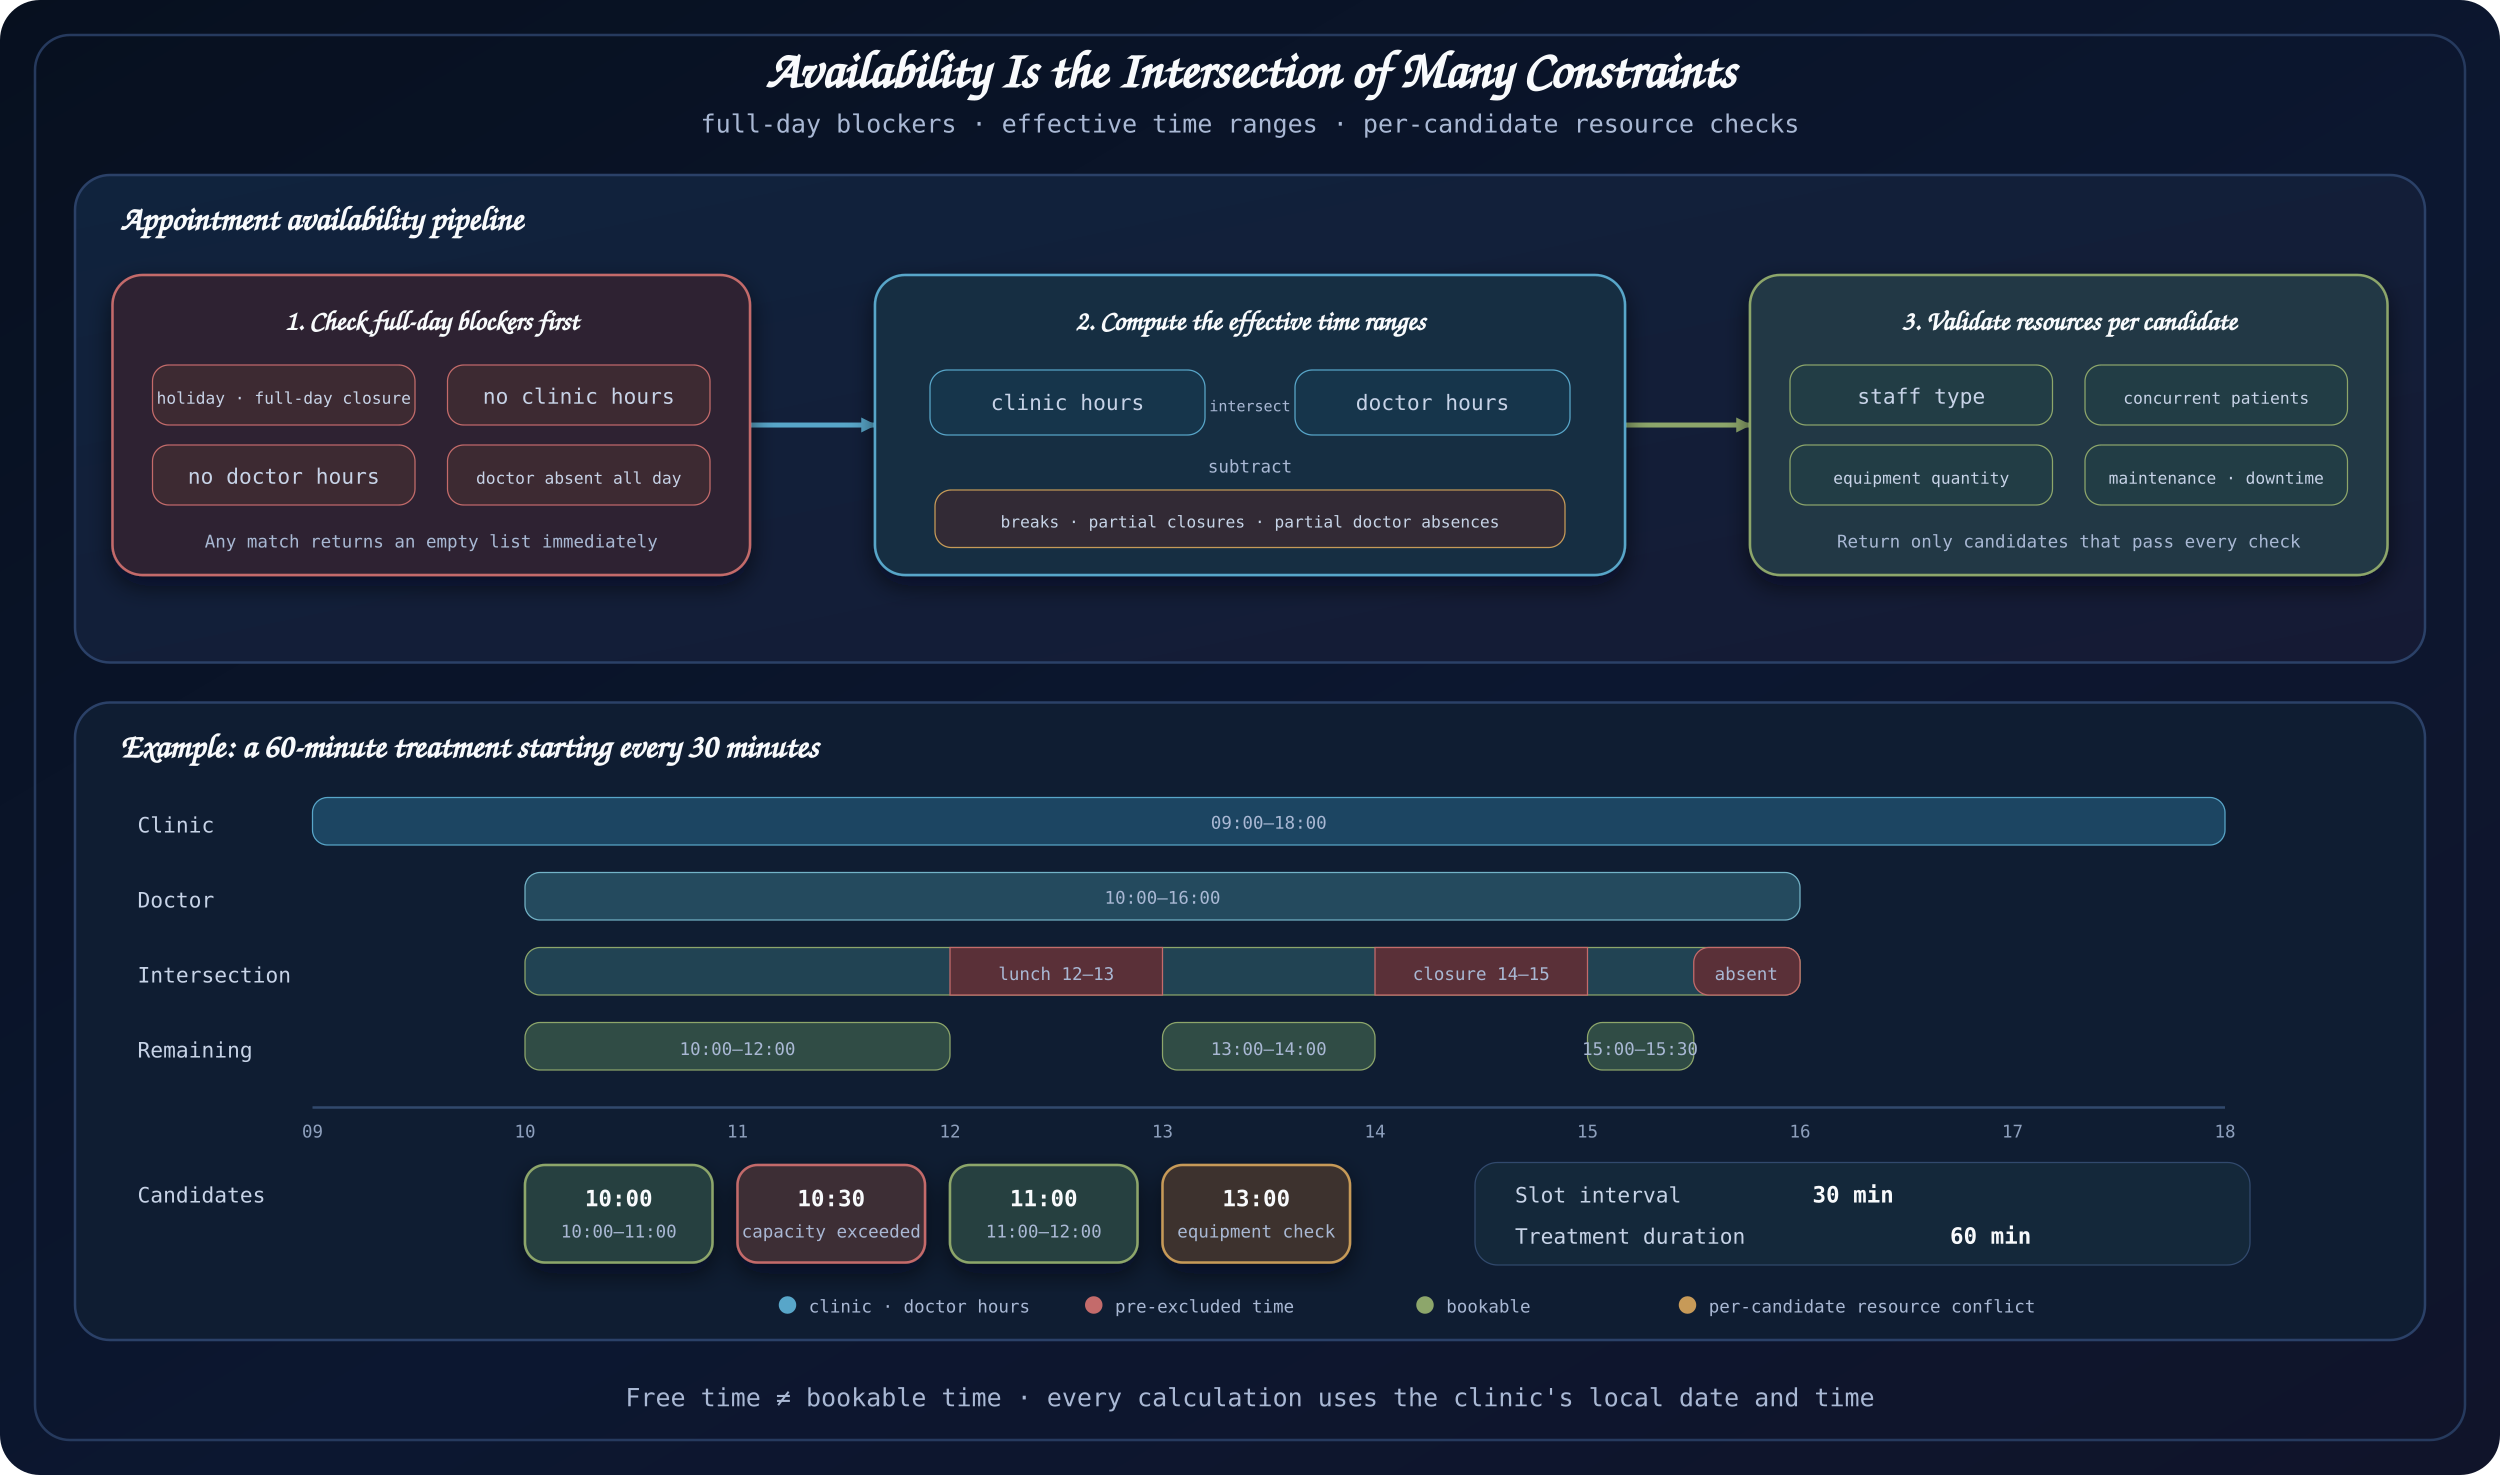
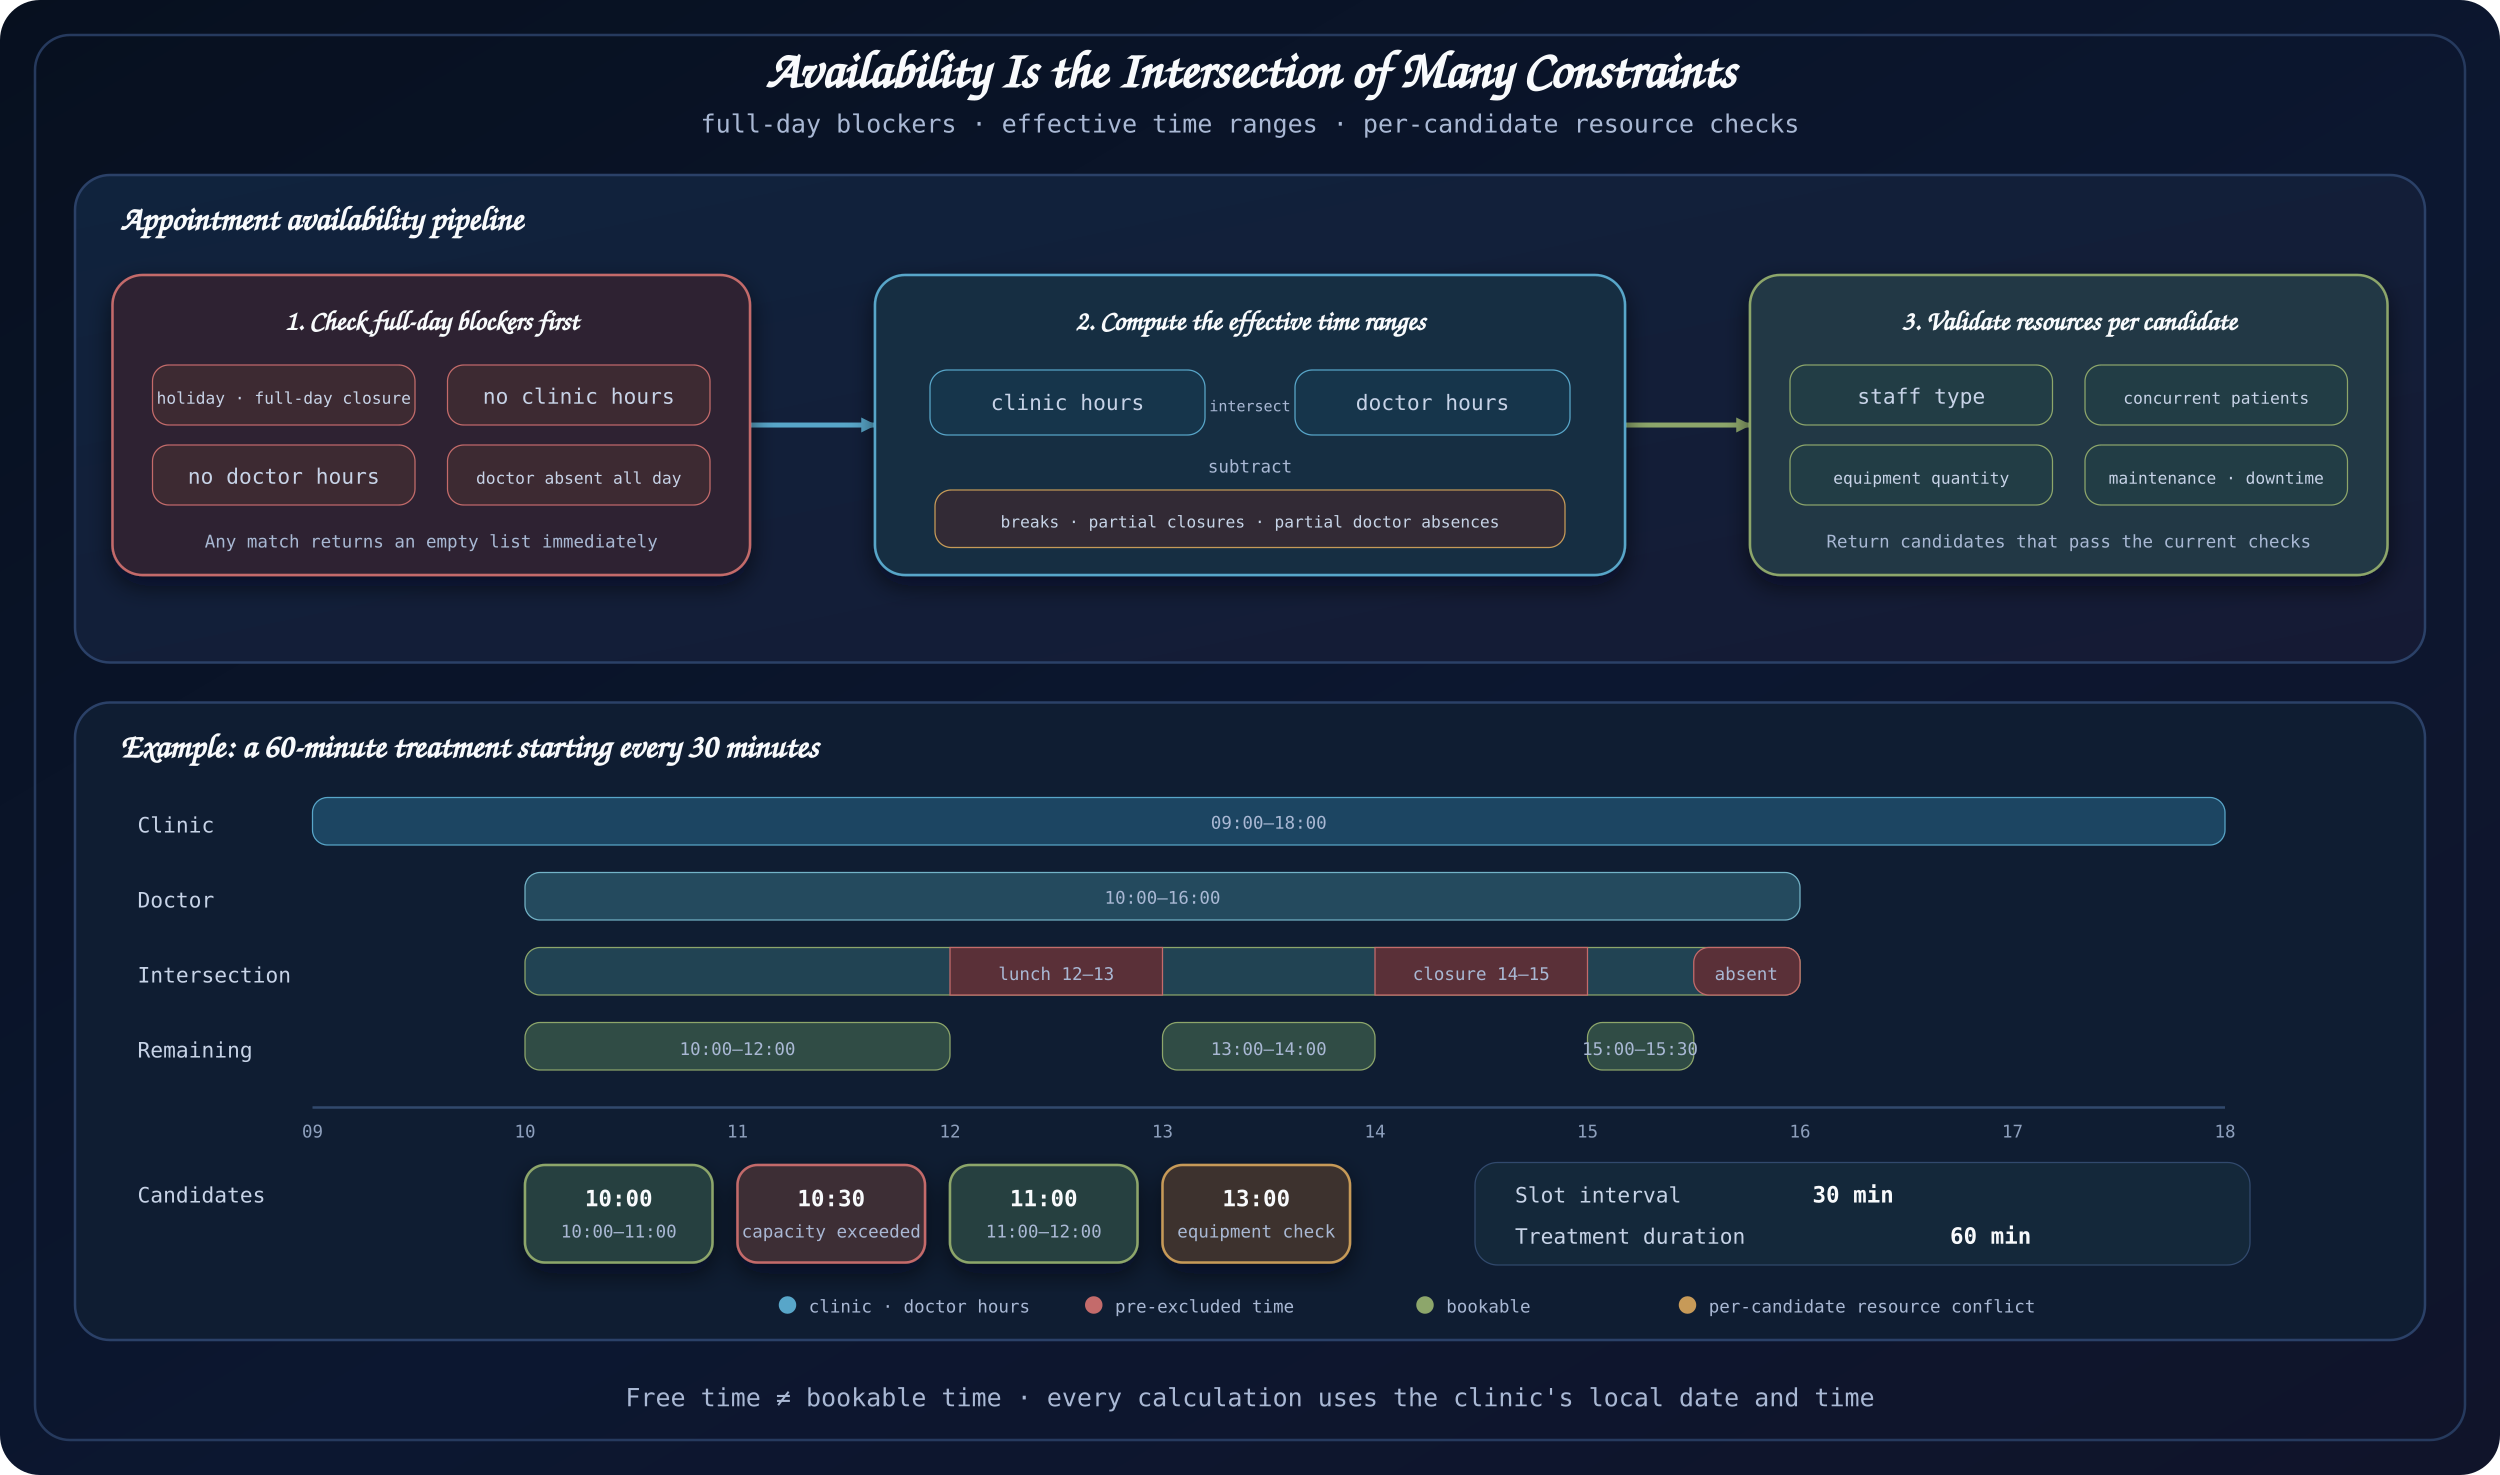
<svg xmlns="http://www.w3.org/2000/svg" width="2000" height="1180" viewBox="0 0 2000 1180" role="img" aria-labelledby="title desc">
  <defs>
    <linearGradient id="canvas" x1="0" y1="0" x2="1" y2="1">
      <stop offset="0" stop-color="#07101f" />
      <stop offset="0.55" stop-color="#0c1730" />
      <stop offset="1" stop-color="#10142a" />
    </linearGradient>
    <linearGradient id="panel" x1="0" y1="0" x2="1" y2="1">
      <stop offset="0" stop-color="#10233d" />
      <stop offset="1" stop-color="#151a34" />
    </linearGradient>
    <filter id="shadow" x="-20%" y="-20%" width="140%" height="150%">
      <feDropShadow dx="0" dy="8" stdDeviation="10" flood-color="#020617" flood-opacity="0.58" />
    </filter>
    <marker id="arrowBlue" markerWidth="14" markerHeight="14" refX="12" refY="7" orient="auto" markerUnits="userSpaceOnUse">
      <path d="M 1 1 L 13 7 L 1 13 Z" fill="#58a6c9" />
    </marker>
    <marker id="arrowGreen" markerWidth="14" markerHeight="14" refX="12" refY="7" orient="auto" markerUnits="userSpaceOnUse">
      <path d="M 1 1 L 13 7 L 1 13 Z" fill="#8da66b" />
    </marker>
    <style>
      .title { font-family: 'Architects Daughter', cursive; font-size: 42px; font-weight: 700; fill: #f8fafc; }
      .subtitle { font-family: 'Comic Mono', monospace; font-size: 20px; fill: #a9b8d4; }
      .panel-title { font-family: 'Architects Daughter', cursive; font-size: 27px; font-weight: 700; fill: #f8fafc; }
      .card-title { font-family: 'Architects Daughter', cursive; font-size: 22px; font-weight: 700; fill: #f8fafc; }
      .body { font-family: 'Comic Mono', monospace; font-size: 17px; fill: #c7d3e7; }
      .body-tight { font-family: 'Comic Mono', monospace; font-size: 13px; fill: #c7d3e7; }
      .mono { font-family: 'Comic Mono', monospace; font-size: 18px; font-weight: 700; fill: #f8fafc; }
      .small { font-family: 'Comic Mono', monospace; font-size: 14px; fill: #a9b8d4; }
      .micro { font-family: 'Comic Mono', monospace; font-size: 12px; fill: #a9b8d4; }
      .tick { font-family: 'Comic Mono', monospace; font-size: 14px; fill: #8ea0bd; }
      .connector { fill: none; stroke-linecap: round; stroke-linejoin: round; stroke-width: 4; }
      .primary { stroke: #58a6c9; marker-end: url(#arrowBlue); }
      .accepted { stroke: #8da66b; marker-end: url(#arrowGreen); }
    </style>
  </defs>
  <rect width="2000" height="1180" rx="32" fill="url(#canvas)" />
  <rect x="28" y="28" width="1944" height="1124" rx="28" fill="none" stroke="#263a5e" stroke-width="2" />
  <text class="title" x="1000" y="70" text-anchor="middle">Availability Is the Intersection of Many Constraints</text>
  <text class="subtitle" x="1000" y="106" text-anchor="middle">full-day blockers · effective time ranges · per-candidate resource checks</text>
  <g>
    <rect x="60" y="140" width="1880" height="390" rx="28" fill="url(#panel)" stroke="#2b4168" stroke-width="2" />
    <text class="panel-title" x="96" y="184">Appointment availability pipeline</text>
    <path class="connector primary" data-connector="blockers-effective" d="M 600 340 H 700" />
    <path class="connector accepted" data-connector="effective-candidates" d="M 1300 340 H 1400" />
    <g filter="url(#shadow)">
      <rect class="card" x="90" y="220" width="510" height="240" rx="24" fill="#2d2432" stroke="#c46b6b" stroke-width="2" />
      <text class="card-title" x="345" y="264" text-anchor="middle">1. Check full-day blockers first</text>
      <rect x="122" y="292" width="210" height="48" rx="13" fill="#3d2931" stroke="#c46b6b" />
      <text class="body-tight" x="227" y="323" text-anchor="middle">holiday · full-day closure</text>
      <rect x="358" y="292" width="210" height="48" rx="13" fill="#3d2931" stroke="#c46b6b" />
      <text class="body" x="463" y="323" text-anchor="middle">no clinic hours</text>
      <rect x="122" y="356" width="210" height="48" rx="13" fill="#3d2931" stroke="#c46b6b" />
      <text class="body" x="227" y="387" text-anchor="middle">no doctor hours</text>
      <rect x="358" y="356" width="210" height="48" rx="13" fill="#3d2931" stroke="#c46b6b" />
      <text class="body-tight" x="463" y="387" text-anchor="middle">doctor absent all day</text>
      <text class="small" x="345" y="438" text-anchor="middle">Any match returns an empty list immediately</text>
    </g>
    <g filter="url(#shadow)">
      <rect class="card" x="700" y="220" width="600" height="240" rx="24" fill="#172f43" stroke="#58a6c9" stroke-width="2" />
      <text class="card-title" x="1000" y="264" text-anchor="middle">2. Compute the effective time ranges</text>
      <rect x="744" y="296" width="220" height="52" rx="14" fill="#15344b" stroke="#58a6c9" />
      <text class="body" x="854" y="328" text-anchor="middle">clinic hours</text>
      <text class="micro" x="1000" y="329" text-anchor="middle">intersect</text>
      <rect x="1036" y="296" width="220" height="52" rx="14" fill="#15344b" stroke="#58a6c9" />
      <text class="body" x="1146" y="328" text-anchor="middle">doctor hours</text>
      <text class="small" x="1000" y="378" text-anchor="middle">subtract</text>
      <rect x="748" y="392" width="504" height="46" rx="13" fill="#302b34" stroke="#c79a58" />
      <text class="body-tight" x="1000" y="422" text-anchor="middle">breaks · partial closures · partial doctor absences</text>
    </g>
    <g filter="url(#shadow)">
      <rect class="card" x="1400" y="220" width="510" height="240" rx="24" fill="#203744" stroke="#8da66b" stroke-width="2" />
      <text class="card-title" x="1655" y="264" text-anchor="middle">3. Validate resources per candidate</text>
      <rect x="1432" y="292" width="210" height="48" rx="13" fill="#223c45" stroke="#8da66b" />
      <text class="body" x="1537" y="323" text-anchor="middle">staff type</text>
      <rect x="1668" y="292" width="210" height="48" rx="13" fill="#223c45" stroke="#8da66b" />
      <text class="body-tight" x="1773" y="323" text-anchor="middle">concurrent patients</text>
      <rect x="1432" y="356" width="210" height="48" rx="13" fill="#223c45" stroke="#8da66b" />
      <text class="body-tight" x="1537" y="387" text-anchor="middle">equipment quantity</text>
      <rect x="1668" y="356" width="210" height="48" rx="13" fill="#223c45" stroke="#8da66b" />
      <text class="body-tight" x="1773" y="387" text-anchor="middle">maintenance · downtime</text>
-       <text class="small" x="1655" y="438" text-anchor="middle">Return only candidates that pass every check</text>
+       <text class="small" x="1655" y="438" text-anchor="middle">Return candidates that pass the current checks</text>
    </g>
  </g>
  <g>
    <rect x="60" y="562" width="1880" height="510" rx="28" fill="#0f1d32" stroke="#2b4168" stroke-width="2" />
    <text class="panel-title" x="96" y="606">Example: a 60-minute treatment starting every 30 minutes</text>
    <text class="body" x="110" y="666">Clinic</text>
    <rect x="250" y="638" width="1530" height="38" rx="12" fill="#1c4562" stroke="#58a6c9" />
    <text class="small" x="1015" y="663" text-anchor="middle">09:00–18:00</text>
    <text class="body" x="110" y="726">Doctor</text>
    <rect x="420" y="698" width="1020" height="38" rx="12" fill="#244a5e" stroke="#73b3c7" />
    <text class="small" x="930" y="723" text-anchor="middle">10:00–16:00</text>
    <text class="body" x="110" y="786">Intersection</text>
    <rect x="420" y="758" width="1020" height="38" rx="12" fill="#214353" stroke="#8da66b" />
    <rect x="760" y="758" width="170" height="38" fill="#5a3038" stroke="#c46b6b" />
    <rect x="1100" y="758" width="170" height="38" fill="#5a3038" stroke="#c46b6b" />
    <rect x="1355" y="758" width="85" height="38" rx="12" fill="#5a3038" stroke="#c46b6b" />
    <text class="small" x="845" y="784" text-anchor="middle">lunch 12–13</text>
    <text class="small" x="1185" y="784" text-anchor="middle">closure 14–15</text>
    <text class="small" x="1397" y="784" text-anchor="middle">absent</text>
    <text class="body" x="110" y="846">Remaining</text>
    <rect x="420" y="818" width="340" height="38" rx="12" fill="#304c45" stroke="#8da66b" />
    <rect x="930" y="818" width="170" height="38" rx="12" fill="#304c45" stroke="#8da66b" />
    <rect x="1270" y="818" width="85" height="38" rx="12" fill="#304c45" stroke="#8da66b" />
    <text class="small" x="590" y="844" text-anchor="middle">10:00–12:00</text>
    <text class="small" x="1015" y="844" text-anchor="middle">13:00–14:00</text>
    <text class="small" x="1312" y="844" text-anchor="middle">15:00–15:30</text>
    <g>
      <line x1="250" y1="886" x2="1780" y2="886" stroke="#31496d" stroke-width="2" />
      <g class="tick">
        <text x="250" y="910" text-anchor="middle">09</text>
        <text x="420" y="910" text-anchor="middle">10</text>
        <text x="590" y="910" text-anchor="middle">11</text>
        <text x="760" y="910" text-anchor="middle">12</text>
        <text x="930" y="910" text-anchor="middle">13</text>
        <text x="1100" y="910" text-anchor="middle">14</text>
        <text x="1270" y="910" text-anchor="middle">15</text>
        <text x="1440" y="910" text-anchor="middle">16</text>
        <text x="1610" y="910" text-anchor="middle">17</text>
        <text x="1780" y="910" text-anchor="middle">18</text>
      </g>
    </g>
    <text class="body" x="110" y="962">Candidates</text>
    <g filter="url(#shadow)">
      <rect class="card" x="420" y="932" width="150" height="78" rx="16" fill="#263f3f" stroke="#8da66b" stroke-width="2" />
      <text class="mono" x="495" y="965" text-anchor="middle">10:00</text>
      <text class="small" x="495" y="990" text-anchor="middle">10:00–11:00</text>
      <rect class="card" x="590" y="932" width="150" height="78" rx="16" fill="#3d2d35" stroke="#c46b6b" stroke-width="2" />
      <text class="mono" x="665" y="965" text-anchor="middle">10:30</text>
      <text class="small" x="665" y="990" text-anchor="middle">capacity exceeded</text>
      <rect class="card" x="760" y="932" width="150" height="78" rx="16" fill="#263f3f" stroke="#8da66b" stroke-width="2" />
      <text class="mono" x="835" y="965" text-anchor="middle">11:00</text>
      <text class="small" x="835" y="990" text-anchor="middle">11:00–12:00</text>
      <rect class="card" x="930" y="932" width="150" height="78" rx="16" fill="#3d332d" stroke="#c79a58" stroke-width="2" />
      <text class="mono" x="1005" y="965" text-anchor="middle">13:00</text>
      <text class="small" x="1005" y="990" text-anchor="middle">equipment check</text>
    </g>
    <rect x="1180" y="930" width="620" height="82" rx="18" fill="#14283a" stroke="#31496d" />
    <text class="body" x="1212" y="962">Slot interval</text>
    <text class="mono" x="1450" y="962">30 min</text>
    <text class="body" x="1212" y="995">Treatment duration</text>
    <text class="mono" x="1560" y="995">60 min</text>
    <circle cx="630" cy="1044" r="7" fill="#58a6c9" />
    <text class="small" x="647" y="1050">clinic · doctor hours</text>
    <circle cx="875" cy="1044" r="7" fill="#c46b6b" />
    <text class="small" x="892" y="1050">pre-excluded time</text>
    <circle cx="1140" cy="1044" r="7" fill="#8da66b" />
    <text class="small" x="1157" y="1050">bookable</text>
    <circle cx="1350" cy="1044" r="7" fill="#c79a58" />
    <text class="small" x="1367" y="1050">per-candidate resource conflict</text>
  </g>
  <text class="subtitle" x="1000" y="1125" text-anchor="middle">Free time ≠ bookable time · every calculation uses the clinic's local date and time</text>
</svg>
